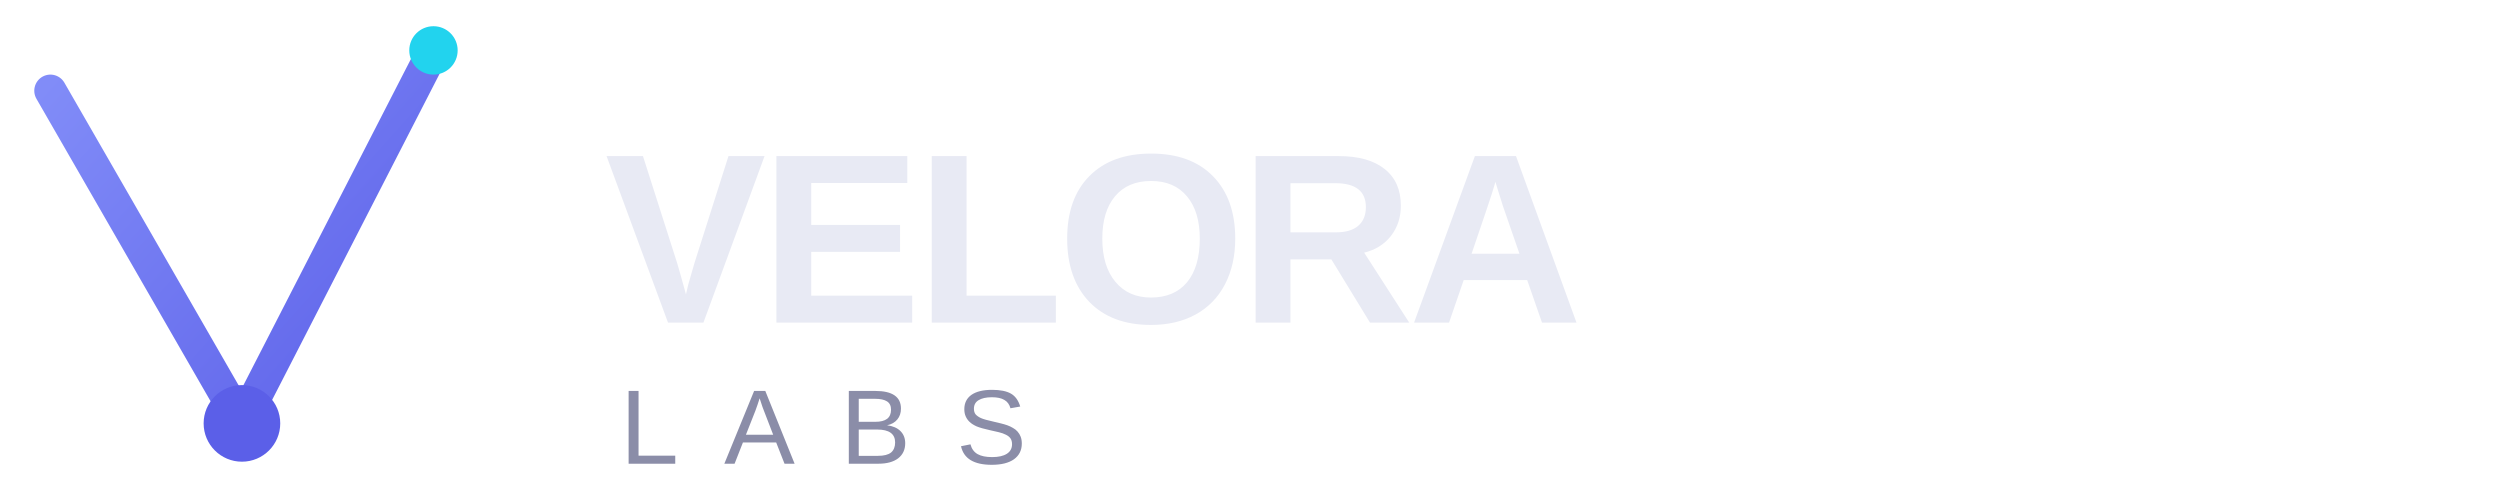
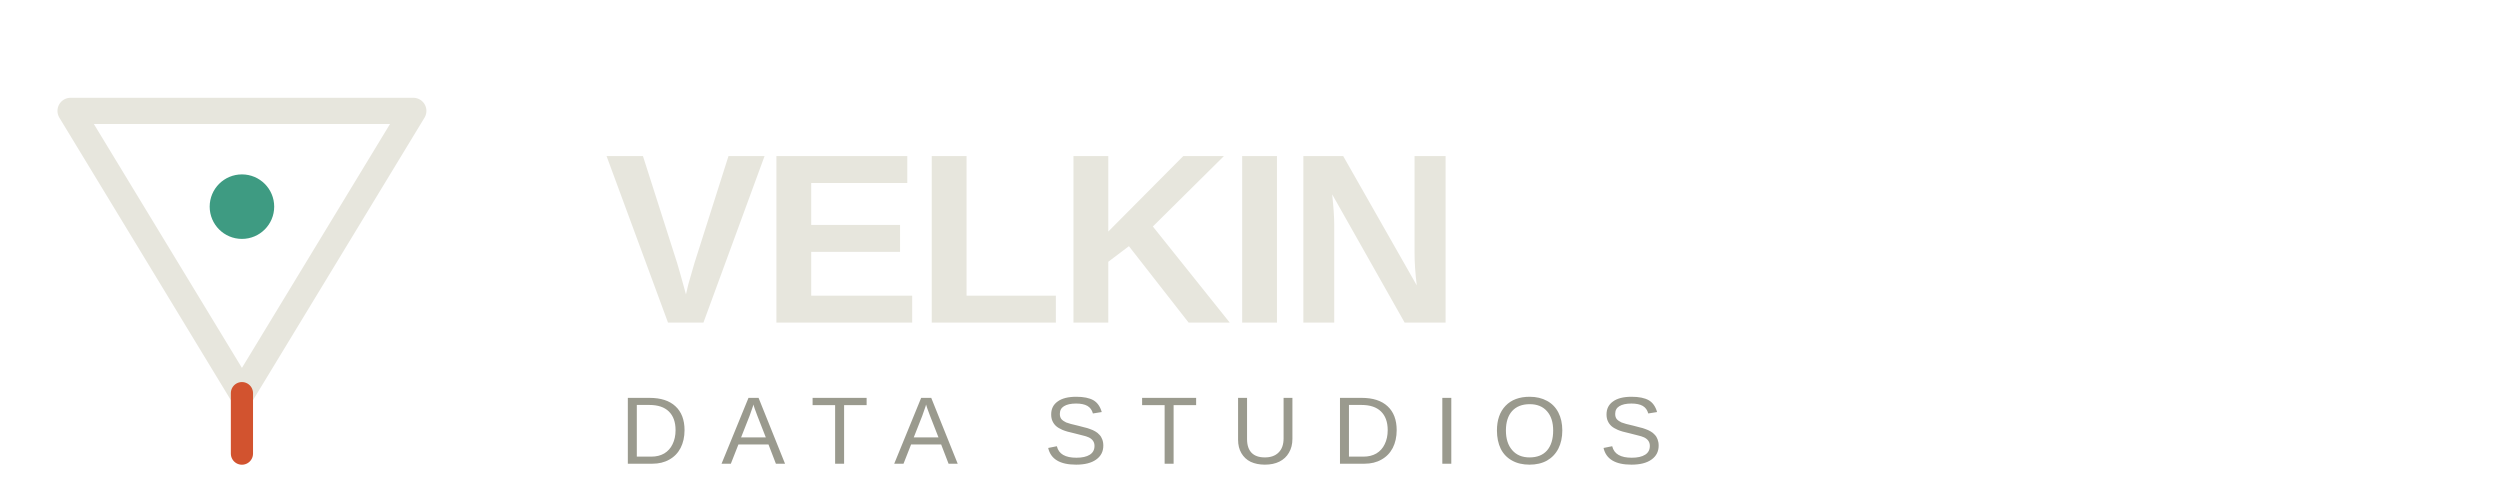
<svg xmlns="http://www.w3.org/2000/svg" viewBox="0 0 248 48" fill="none">
-   <defs>
-     <linearGradient id="vl-g" x1="5" y1="8" x2="43" y2="42" gradientUnits="userSpaceOnUse">
-       <stop offset="0%" stop-color="#818CF8" />
-       <stop offset="100%" stop-color="#5B5FE8" />
-     </linearGradient>
-   </defs>
-   <line x1="5" y1="9" x2="24" y2="42" stroke="url(#vl-g)" stroke-width="3.2" stroke-linecap="round" />
-   <line x1="43" y1="5" x2="24" y2="42" stroke="url(#vl-g)" stroke-width="3.2" stroke-linecap="round" />
-   <circle cx="24" cy="42" r="3.8" fill="#5B5FE8" />
-   <circle cx="43" cy="5" r="2.4" fill="#22D3EE" />
-   <text x="60" y="32" font-family="'Plus Jakarta Sans','Helvetica Neue',Arial,sans-serif" font-weight="800" font-size="24" fill="#E8EAF4" letter-spacing="-0.6">VELORA</text>
-   <text x="61.5" y="46" font-family="'Plus Jakarta Sans','Helvetica Neue',Arial,sans-serif" font-weight="500" font-size="10.5" fill="#8B8DA8" letter-spacing="4.5">LABS</text>
+   <path d="M7 11 L41 11 L24 39 Z" stroke="#E7E6DD" stroke-width="2.6" stroke-linejoin="round" />
+   <circle cx="24" cy="20.5" r="3.2" fill="#3E9B82" />
+   <line x1="24" y1="39" x2="24" y2="45" stroke="#D2532F" stroke-width="2.2" stroke-linecap="round" />
+   <text x="60" y="32" font-family="'Archivo','Helvetica Neue',Arial,sans-serif" font-weight="800" font-size="24" fill="#E7E6DD" letter-spacing="-0.6">VELKIN</text>
+   <text x="61.5" y="46" font-family="'Archivo','Helvetica Neue',Arial,sans-serif" font-weight="500" font-size="9.5" fill="#9A9A8E" letter-spacing="3.2">DATA STUDIOS</text>
</svg>
